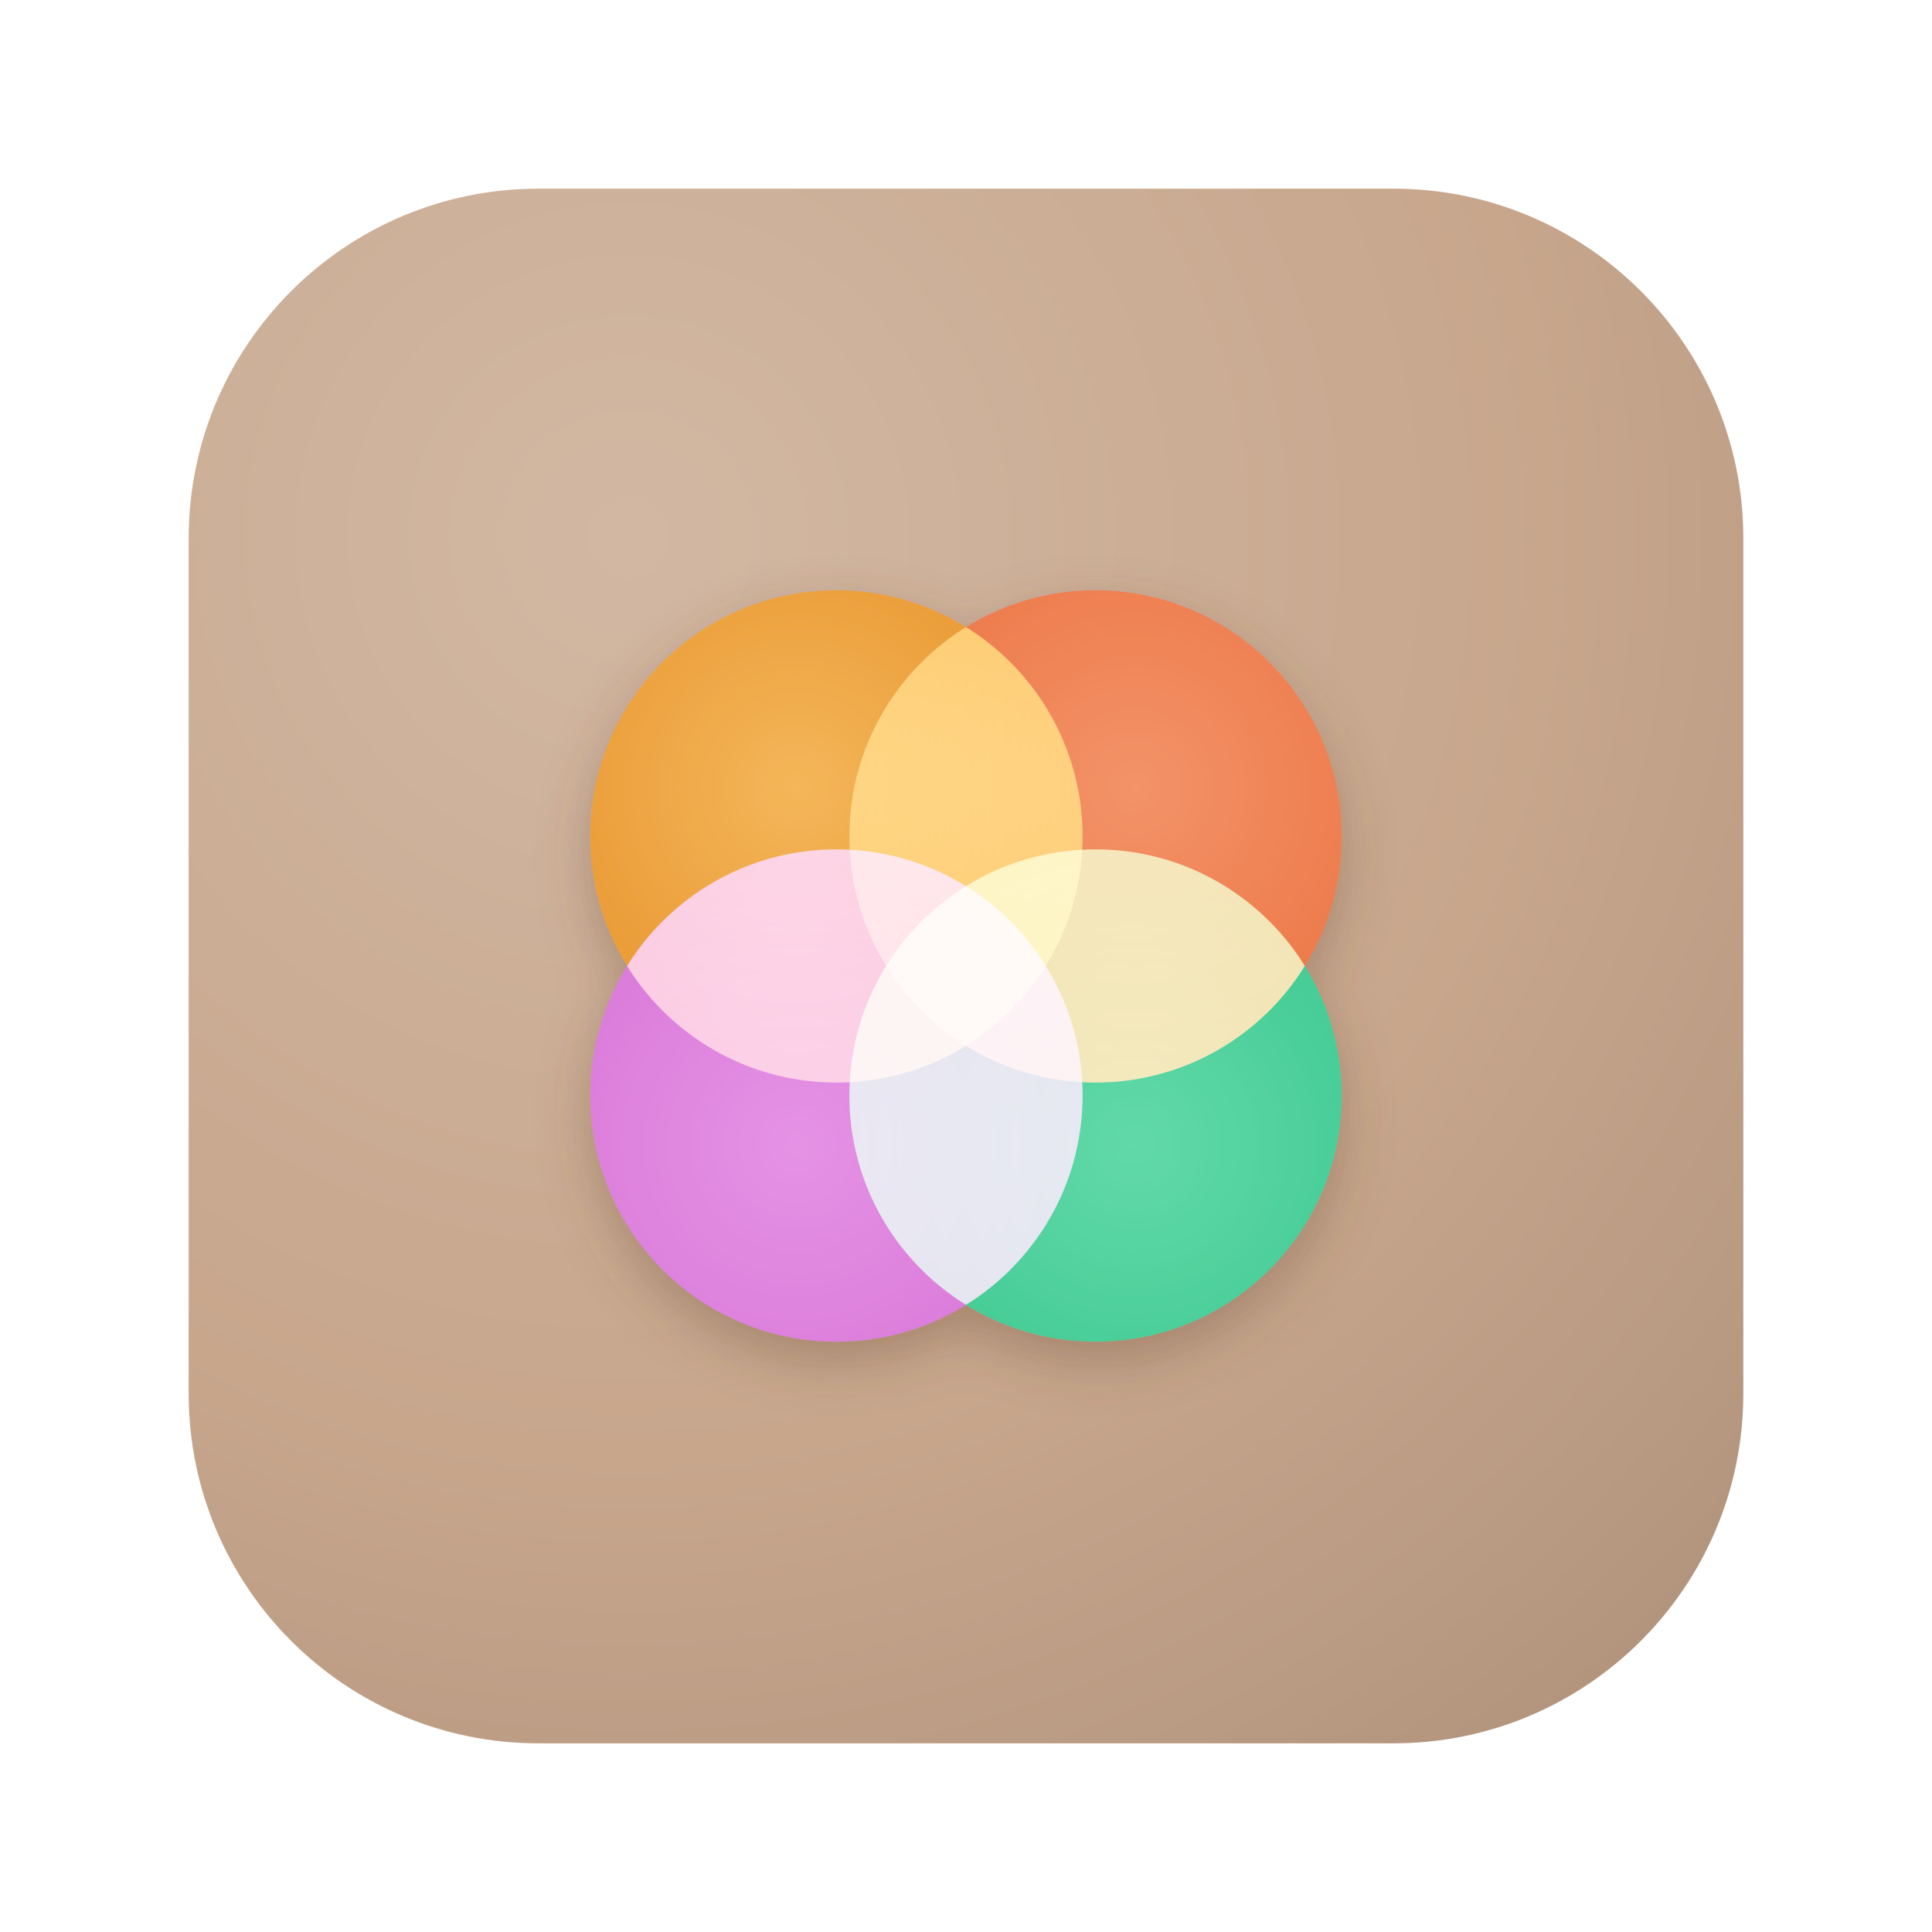
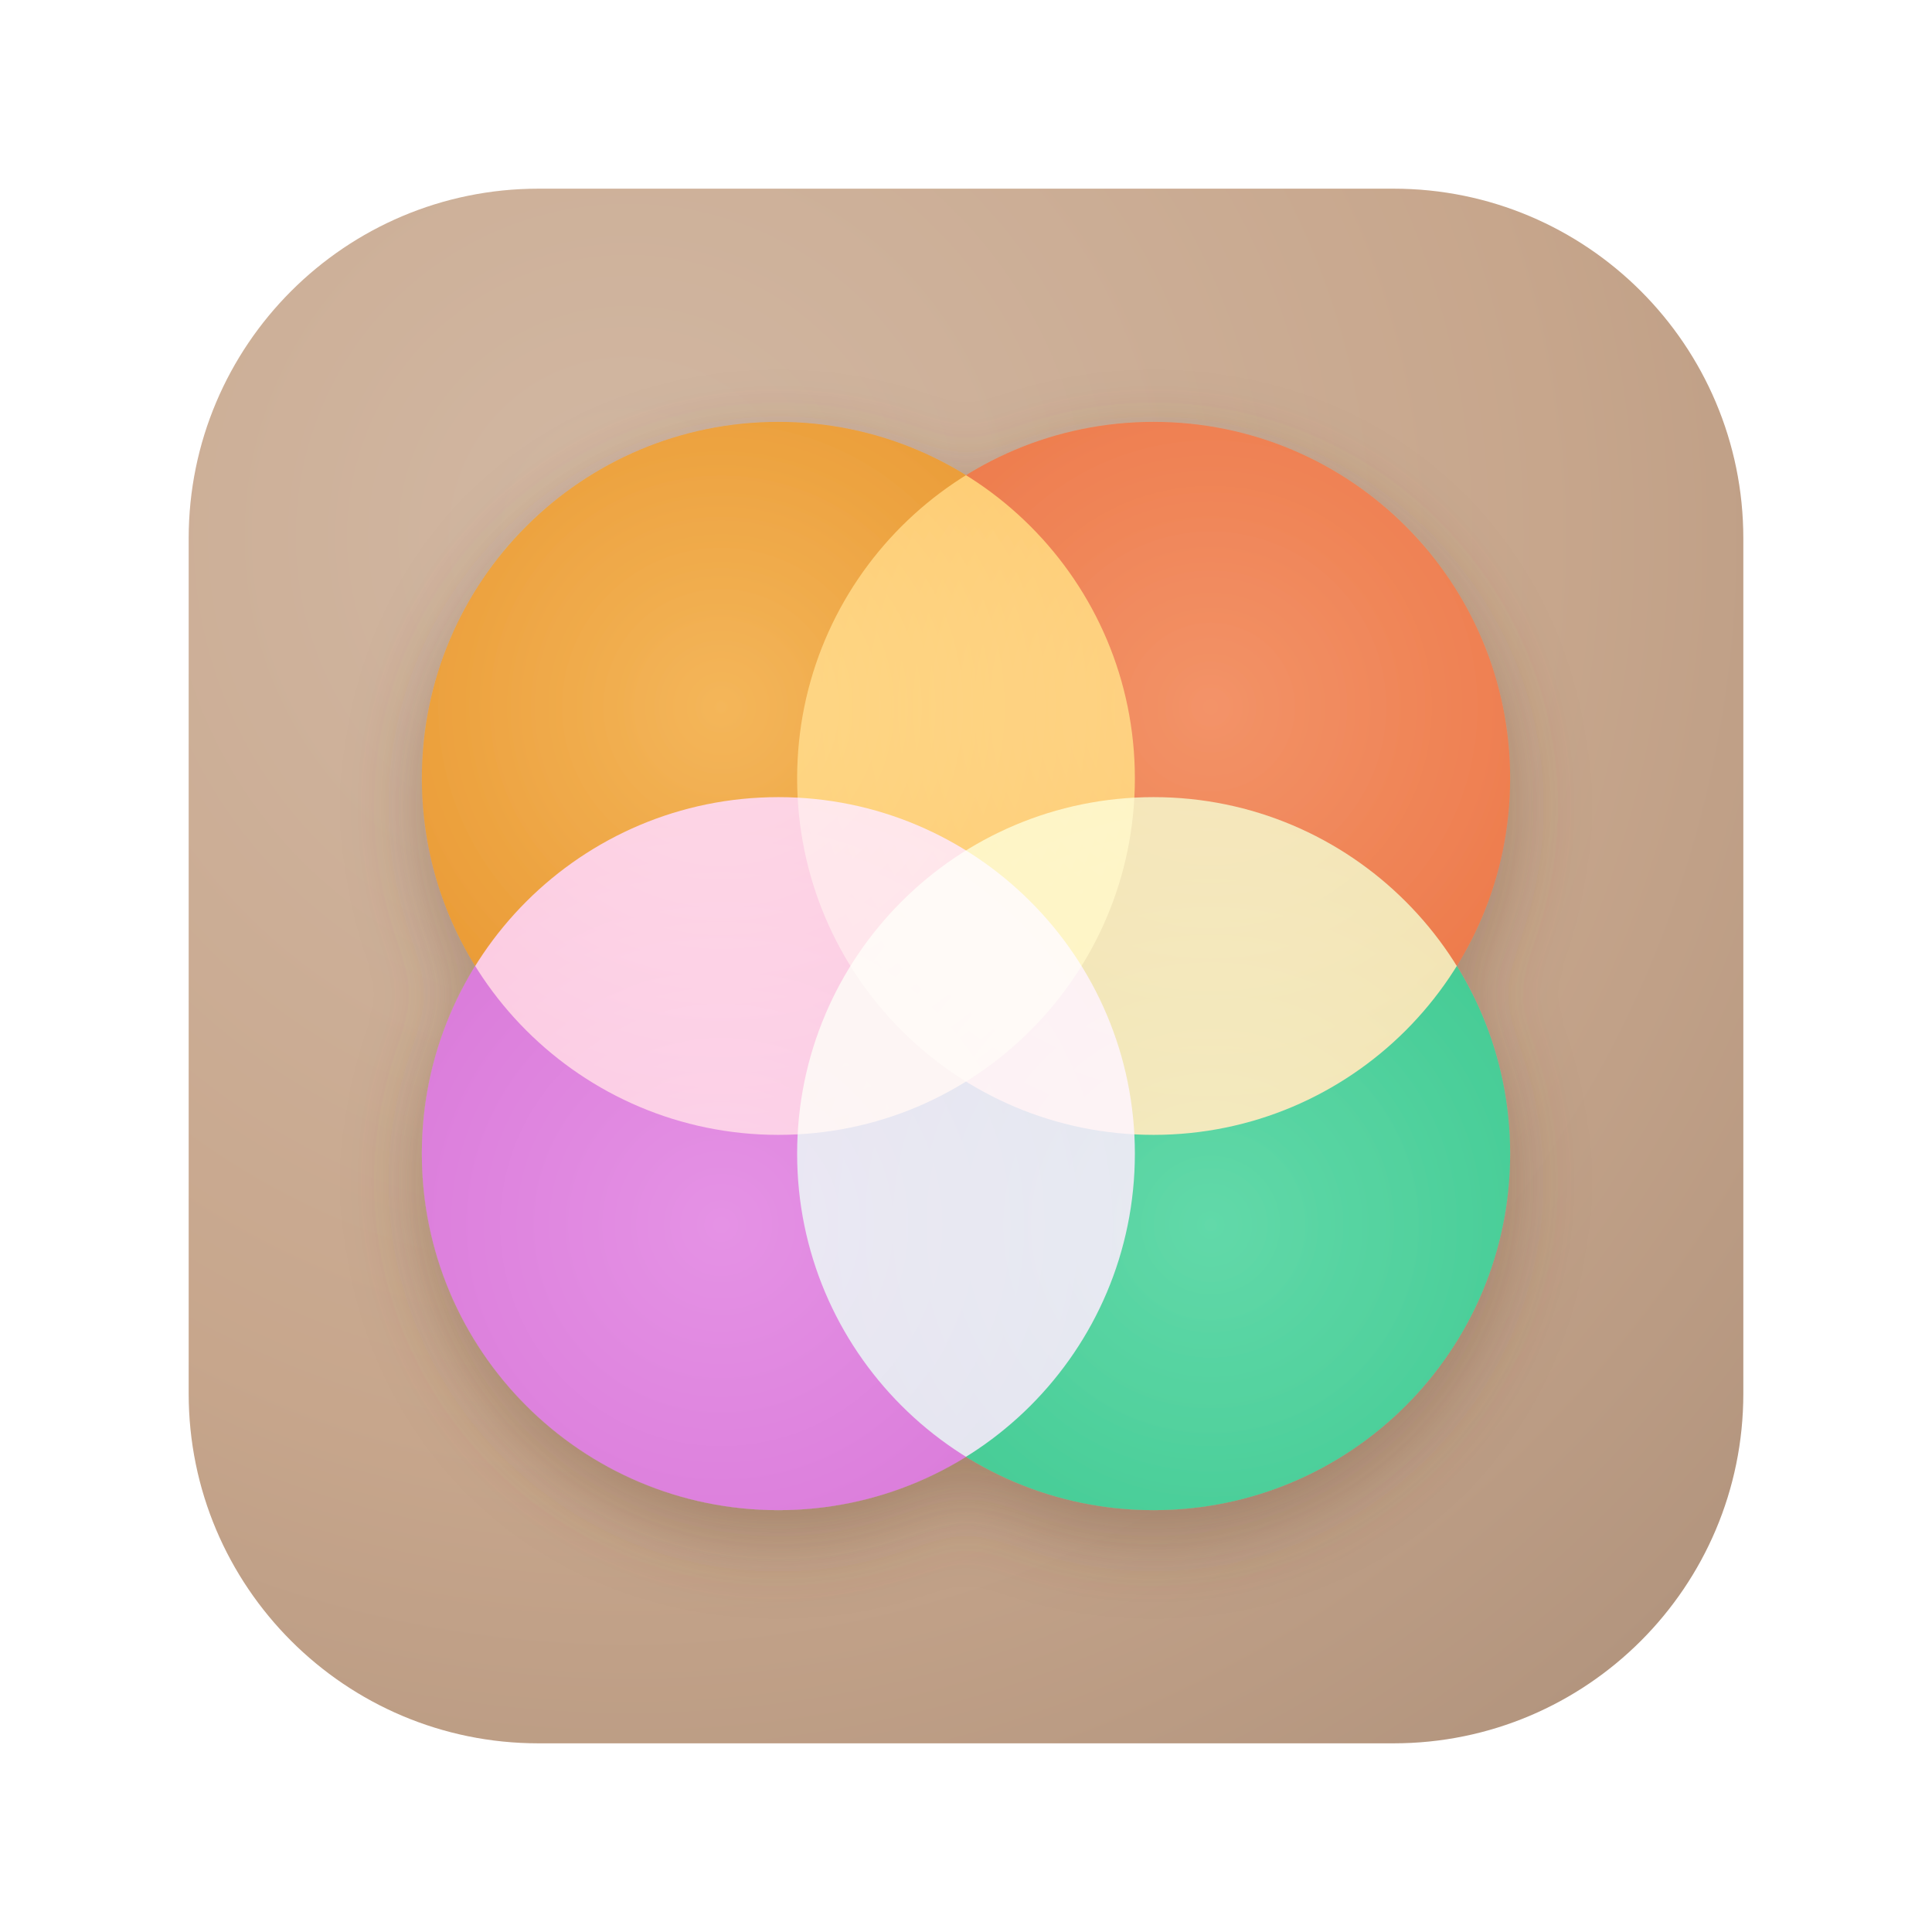
<svg xmlns="http://www.w3.org/2000/svg" viewBox="0 0 1024 1024">
  <svg x="100" y="100" width="824" height="824" viewBox="0 0 100 100">
    <defs>
      <radialGradient id="bg" cx="0.28" cy="0.22" r="1.2">
        <stop offset="0" stop-color="#D2B8A3" />
        <stop offset="0.5" stop-color="#C7A68C" />
        <stop offset="1" stop-color="#A78B76" />
      </radialGradient>
      <radialGradient id="a" cx="0.42" cy="0.4" r="0.62">
        <stop offset="0" stop-color="#F4B65A" />
        <stop offset="1" stop-color="#E8962F" />
      </radialGradient>
      <radialGradient id="p" cx="0.58" cy="0.4" r="0.62">
        <stop offset="0" stop-color="#F39368" />
        <stop offset="1" stop-color="#EC7646" />
      </radialGradient>
      <radialGradient id="m" cx="0.58" cy="0.6" r="0.62">
        <stop offset="0" stop-color="#62D9A9" />
        <stop offset="1" stop-color="#3FC991" />
      </radialGradient>
      <radialGradient id="l" cx="0.42" cy="0.6" r="0.62">
        <stop offset="0" stop-color="#E592E5" />
        <stop offset="1" stop-color="#D877D8" />
      </radialGradient>
      <filter id="shadow" x="-30%" y="-30%" width="160%" height="160%">
        <feDropShadow dx="0" dy="1.5" stdDeviation="2" flood-color="#6B4A33" flood-opacity="0.35" />
      </filter>
    </defs>
    <rect width="100" height="100" rx="22.5" fill="url(#bg)" />
-     <g transform="translate(8.333 8.333) scale(0.8333)" filter="url(#shadow)">
+     <g transform="translate(-10.345 -10.345) scale(1.2069)" filter="url(#shadow)">
      <g style="isolation:isolate">
        <circle cx="40" cy="40" r="19" fill="url(#a)" style="mix-blend-mode:screen" />
        <circle cx="60" cy="40" r="19" fill="url(#p)" style="mix-blend-mode:screen" />
        <circle cx="60" cy="60" r="19" fill="url(#m)" style="mix-blend-mode:screen" />
        <circle cx="40" cy="60" r="19" fill="url(#l)" style="mix-blend-mode:screen" />
      </g>
    </g>
  </svg>
</svg>
